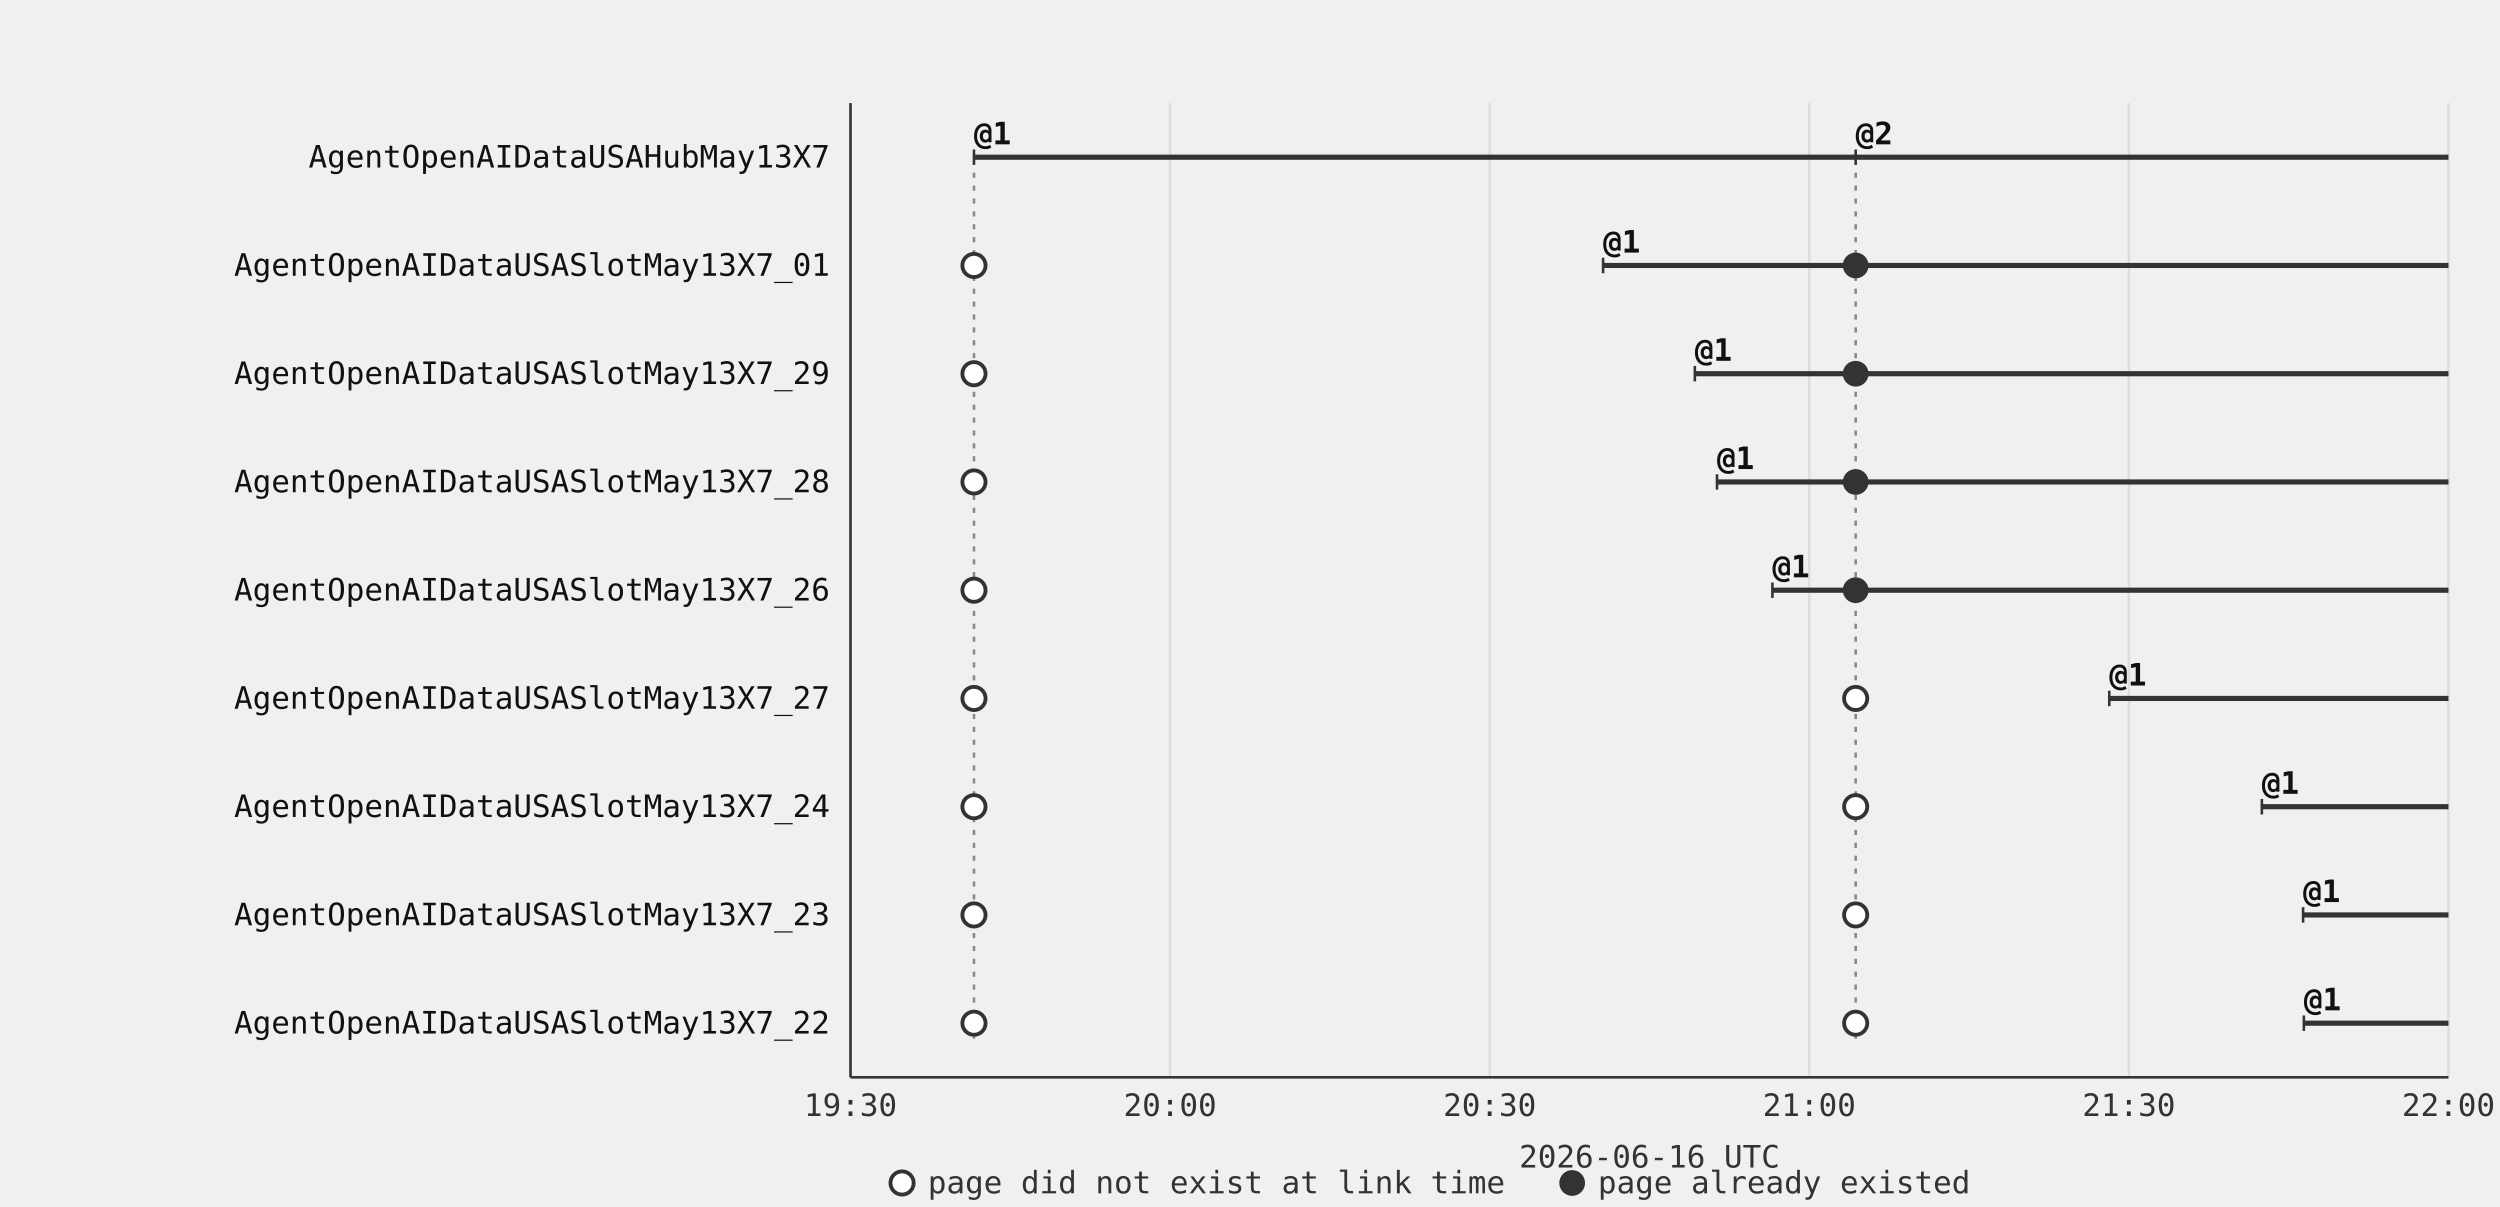
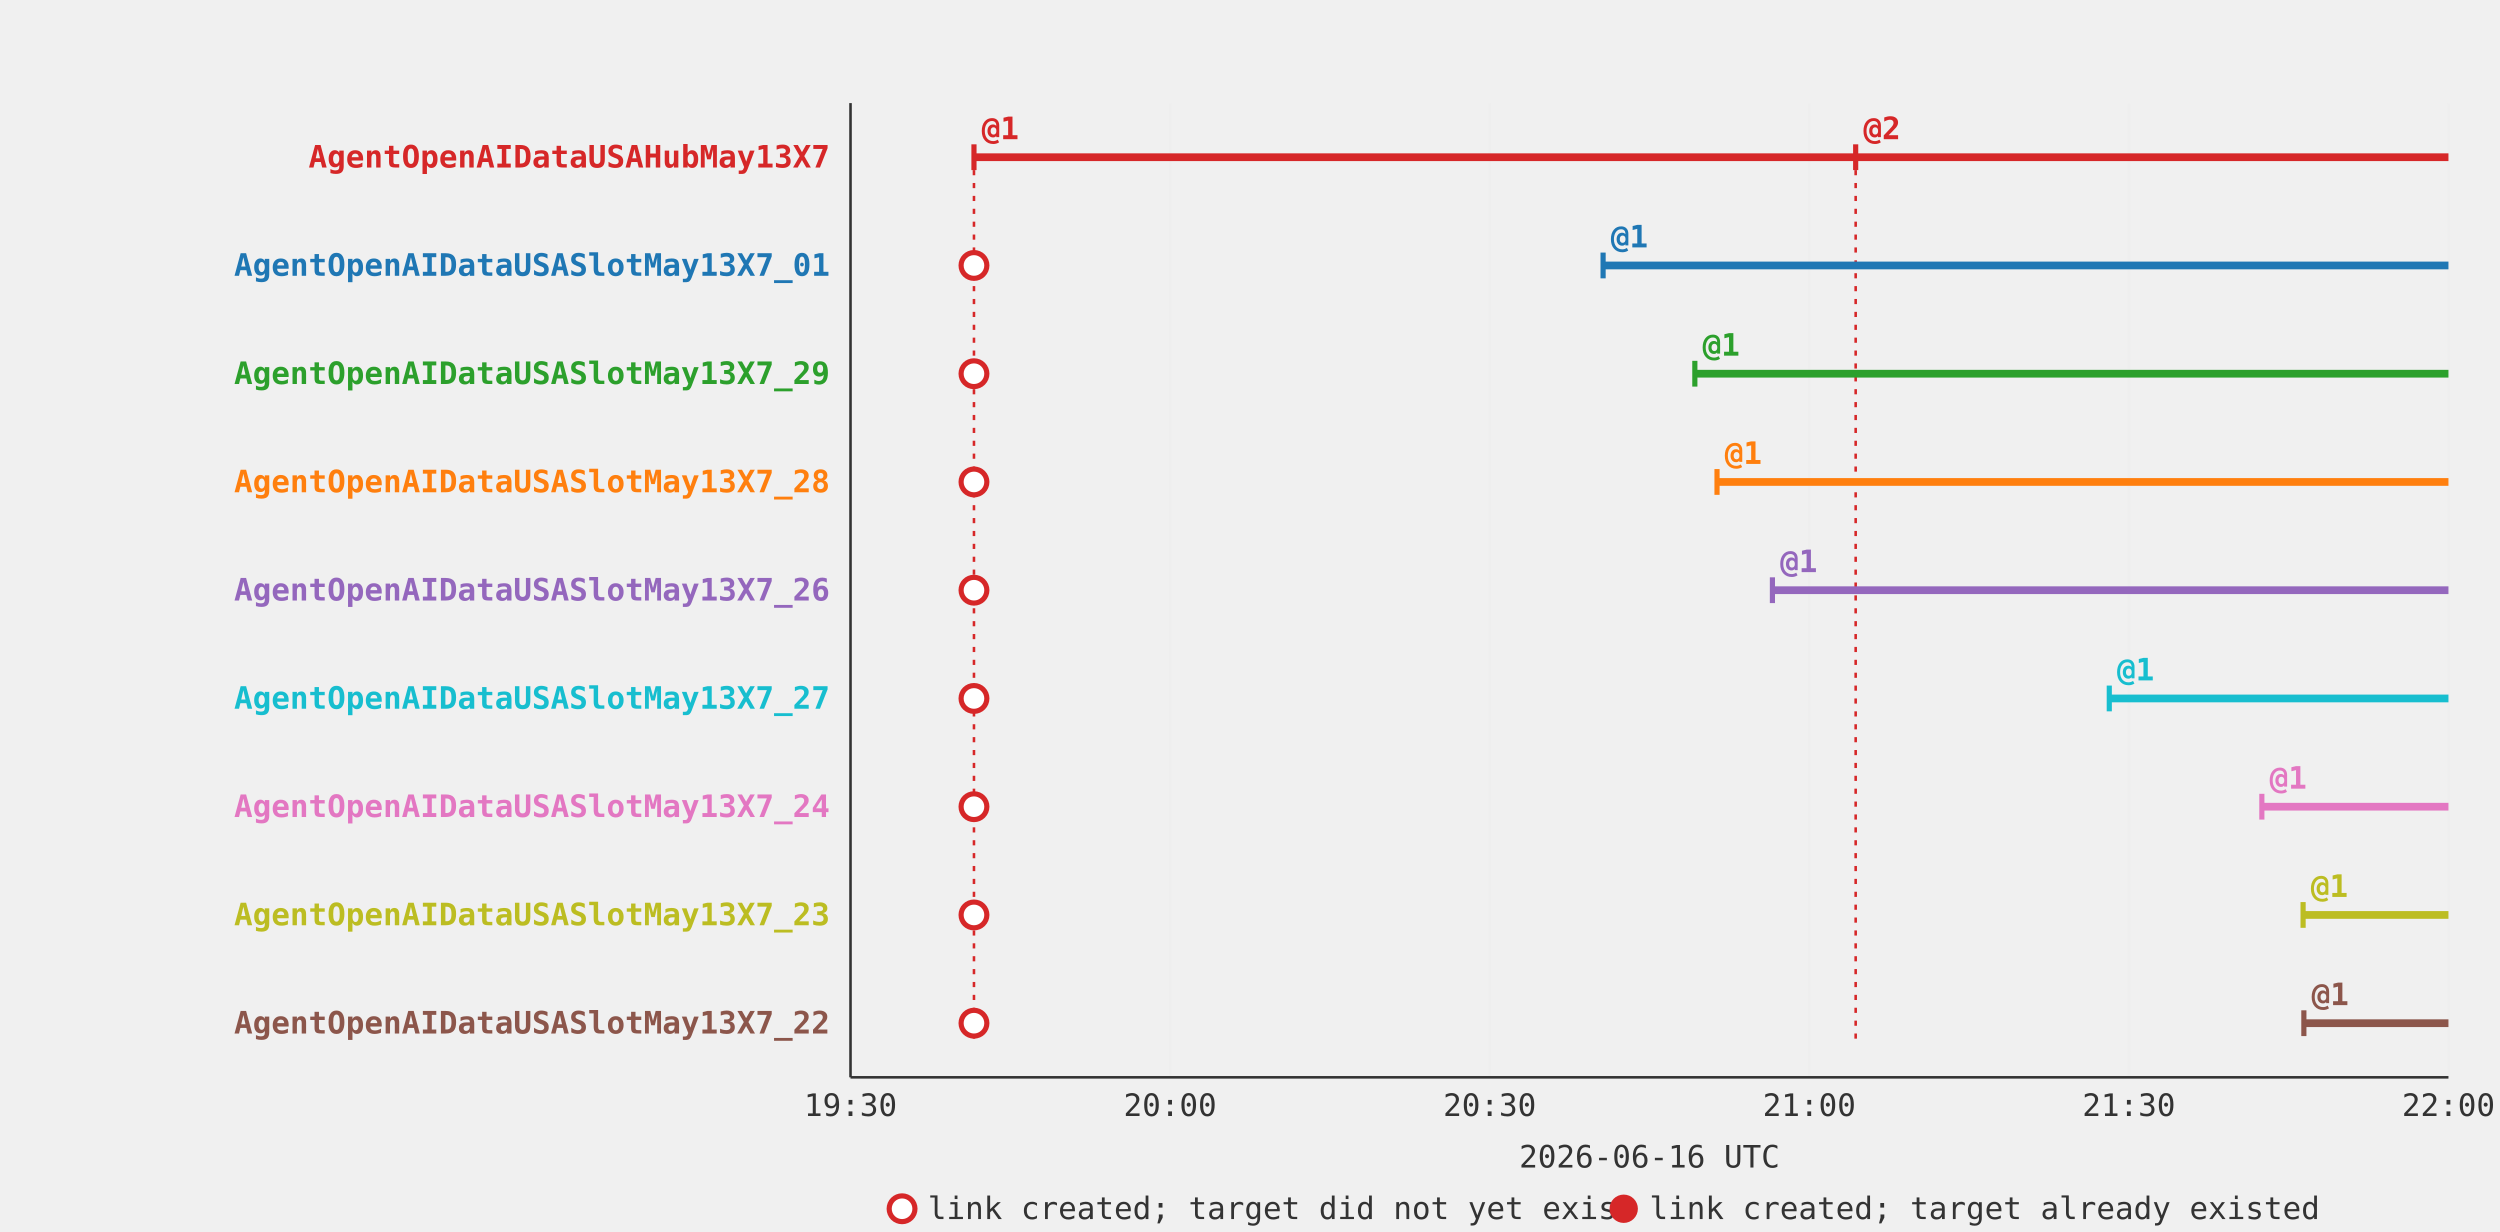
- <svg xmlns="http://www.w3.org/2000/svg" width="970" height="468" viewBox="0 0 970 468" font-family="monospace" font-size="12">
-   <style>.bar{stroke:#333;stroke-width:2;fill:none}.drop{stroke:#888;stroke-width:1;stroke-dasharray:2 3;fill:none}.axis{stroke:#333;stroke-width:1;fill:none}.grid{stroke:#ddd;stroke-width:1;fill:none}.label{fill:#111}.rev{fill:#111;font-weight:bold}.tick{fill:#333}.filled{fill:#333;stroke:#333;stroke-width:1}.open{fill:#fff;stroke:#333;stroke-width:1.5}</style>
+ <svg xmlns="http://www.w3.org/2000/svg" width="970" height="478" viewBox="0 0 970 478" font-family="monospace" font-size="12">
+   <style>.axis{stroke:#333;stroke-width:1;fill:none}.grid{stroke:#eee;stroke-width:1;fill:none}.tick{fill:#333}</style>
  <line class="grid" x1="330.0" y1="40" x2="330.0" y2="418" />
  <line class="grid" x1="454.0" y1="40" x2="454.0" y2="418" />
  <line class="grid" x1="578.0" y1="40" x2="578.0" y2="418" />
  <line class="grid" x1="702.0" y1="40" x2="702.0" y2="418" />
  <line class="grid" x1="826.0" y1="40" x2="826.0" y2="418" />
  <line class="grid" x1="950.0" y1="40" x2="950.0" y2="418" />
+   <line x1="377.9" y1="61.0" x2="377.9" y2="403.0" stroke="#d62728" stroke-width="1" stroke-dasharray="2 3" fill="none" />
+   <line x1="720.0" y1="61.0" x2="720.0" y2="403.0" stroke="#d62728" stroke-width="1" stroke-dasharray="2 3" fill="none" />
+   <text x="322" y="65.0" text-anchor="end" fill="#d62728" font-weight="bold">AgentOpenAIDataUSAHubMay13X7</text>
+   <line x1="377.9" y1="61.0" x2="950.0" y2="61.0" stroke="#d62728" stroke-width="3" fill="none" />
+   <text x="322" y="107.0" text-anchor="end" fill="#1f77b4" font-weight="bold">AgentOpenAIDataUSASlotMay13X7_01</text>
+   <line x1="622.0" y1="103.0" x2="950.0" y2="103.0" stroke="#1f77b4" stroke-width="3" fill="none" />
+   <text x="322" y="149.0" text-anchor="end" fill="#2ca02c" font-weight="bold">AgentOpenAIDataUSASlotMay13X7_29</text>
+   <line x1="657.6" y1="145.0" x2="950.0" y2="145.0" stroke="#2ca02c" stroke-width="3" fill="none" />
+   <text x="322" y="191.0" text-anchor="end" fill="#ff7f0e" font-weight="bold">AgentOpenAIDataUSASlotMay13X7_28</text>
+   <line x1="666.2" y1="187.0" x2="950.0" y2="187.0" stroke="#ff7f0e" stroke-width="3" fill="none" />
+   <text x="322" y="233.0" text-anchor="end" fill="#9467bd" font-weight="bold">AgentOpenAIDataUSASlotMay13X7_26</text>
+   <line x1="687.7" y1="229.0" x2="950.0" y2="229.0" stroke="#9467bd" stroke-width="3" fill="none" />
+   <text x="322" y="275.0" text-anchor="end" fill="#17becf" font-weight="bold">AgentOpenAIDataUSASlotMay13X7_27</text>
+   <line x1="818.4" y1="271.0" x2="950.0" y2="271.0" stroke="#17becf" stroke-width="3" fill="none" />
+   <text x="322" y="317.0" text-anchor="end" fill="#e377c2" font-weight="bold">AgentOpenAIDataUSASlotMay13X7_24</text>
+   <line x1="877.6" y1="313.0" x2="950.0" y2="313.0" stroke="#e377c2" stroke-width="3" fill="none" />
+   <text x="322" y="359.0" text-anchor="end" fill="#bcbd22" font-weight="bold">AgentOpenAIDataUSASlotMay13X7_23</text>
+   <line x1="893.6" y1="355.0" x2="950.0" y2="355.0" stroke="#bcbd22" stroke-width="3" fill="none" />
+   <text x="322" y="401.0" text-anchor="end" fill="#8c564b" font-weight="bold">AgentOpenAIDataUSASlotMay13X7_22</text>
+   <line x1="893.9" y1="397.0" x2="950.0" y2="397.0" stroke="#8c564b" stroke-width="3" fill="none" />
+   <line x1="377.9" y1="56.0" x2="377.9" y2="66.0" stroke="#d62728" stroke-width="2" />
+   <text x="380.9" y="54.0" text-anchor="start" fill="#d62728" font-weight="bold">@1</text>
+   <line x1="720.0" y1="56.0" x2="720.0" y2="66.0" stroke="#d62728" stroke-width="2" />
+   <text x="723.0" y="54.0" text-anchor="start" fill="#d62728" font-weight="bold">@2</text>
+   <line x1="622.0" y1="98.0" x2="622.0" y2="108.0" stroke="#1f77b4" stroke-width="2" />
+   <text x="625.0" y="96.0" text-anchor="start" fill="#1f77b4" font-weight="bold">@1</text>
+   <line x1="657.6" y1="140.0" x2="657.6" y2="150.0" stroke="#2ca02c" stroke-width="2" />
+   <text x="660.6" y="138.0" text-anchor="start" fill="#2ca02c" font-weight="bold">@1</text>
+   <line x1="666.2" y1="182.0" x2="666.2" y2="192.0" stroke="#ff7f0e" stroke-width="2" />
+   <text x="669.2" y="180.0" text-anchor="start" fill="#ff7f0e" font-weight="bold">@1</text>
+   <line x1="687.7" y1="224.0" x2="687.7" y2="234.0" stroke="#9467bd" stroke-width="2" />
+   <text x="690.7" y="222.0" text-anchor="start" fill="#9467bd" font-weight="bold">@1</text>
+   <line x1="818.4" y1="266.0" x2="818.4" y2="276.0" stroke="#17becf" stroke-width="2" />
+   <text x="821.4" y="264.0" text-anchor="start" fill="#17becf" font-weight="bold">@1</text>
+   <line x1="877.6" y1="308.0" x2="877.6" y2="318.0" stroke="#e377c2" stroke-width="2" />
+   <text x="880.6" y="306.0" text-anchor="start" fill="#e377c2" font-weight="bold">@1</text>
+   <line x1="893.6" y1="350.0" x2="893.6" y2="360.0" stroke="#bcbd22" stroke-width="2" />
+   <text x="896.6" y="348.0" text-anchor="start" fill="#bcbd22" font-weight="bold">@1</text>
+   <line x1="893.9" y1="392.0" x2="893.9" y2="402.0" stroke="#8c564b" stroke-width="2" />
+   <text x="896.9" y="390.0" text-anchor="start" fill="#8c564b" font-weight="bold">@1</text>
+   <circle cx="377.9" cy="103.0" r="5" fill="#fff" stroke="#d62728" stroke-width="2" />
+   <circle cx="377.9" cy="145.0" r="5" fill="#fff" stroke="#d62728" stroke-width="2" />
+   <circle cx="377.9" cy="187.0" r="5" fill="#fff" stroke="#d62728" stroke-width="2" />
+   <circle cx="377.9" cy="229.0" r="5" fill="#fff" stroke="#d62728" stroke-width="2" />
+   <circle cx="377.9" cy="271.0" r="5" fill="#fff" stroke="#d62728" stroke-width="2" />
+   <circle cx="377.9" cy="313.0" r="5" fill="#fff" stroke="#d62728" stroke-width="2" />
+   <circle cx="377.9" cy="355.0" r="5" fill="#fff" stroke="#d62728" stroke-width="2" />
+   <circle cx="377.9" cy="397.0" r="5" fill="#fff" stroke="#d62728" stroke-width="2" />
  <line class="axis" x1="330" y1="40" x2="330" y2="418" />
  <line class="axis" x1="330" y1="418" x2="950" y2="418" />
  <text class="tick" x="330.0" y="433" text-anchor="middle">19:30</text>
  <text class="tick" x="454.0" y="433" text-anchor="middle">20:00</text>
  <text class="tick" x="578.0" y="433" text-anchor="middle">20:30</text>
  <text class="tick" x="702.0" y="433" text-anchor="middle">21:00</text>
  <text class="tick" x="826.0" y="433" text-anchor="middle">21:30</text>
  <text class="tick" x="950.0" y="433" text-anchor="middle">22:00</text>
  <text class="tick" x="640.0" y="453" text-anchor="middle">2026-06-16 UTC</text>
-   <text class="label" x="322" y="65.0" text-anchor="end">AgentOpenAIDataUSAHubMay13X7</text>
-   <line class="bar" x1="377.9" y1="61.0" x2="950.0" y2="61.0" />
-   <text class="rev" x="377.9" y="56.0" text-anchor="start">@1</text>
-   <line class="axis" x1="377.9" y1="58.0" x2="377.9" y2="64.0" />
-   <text class="rev" x="720.0" y="56.0" text-anchor="start">@2</text>
-   <line class="axis" x1="720.0" y1="58.0" x2="720.0" y2="64.0" />
-   <text class="label" x="322" y="107.0" text-anchor="end">AgentOpenAIDataUSASlotMay13X7_01</text>
-   <line class="bar" x1="622.0" y1="103.0" x2="950.0" y2="103.0" />
-   <text class="rev" x="622.0" y="98.0" text-anchor="start">@1</text>
-   <line class="axis" x1="622.0" y1="100.0" x2="622.0" y2="106.0" />
-   <text class="label" x="322" y="149.0" text-anchor="end">AgentOpenAIDataUSASlotMay13X7_29</text>
-   <line class="bar" x1="657.6" y1="145.0" x2="950.0" y2="145.0" />
-   <text class="rev" x="657.6" y="140.0" text-anchor="start">@1</text>
-   <line class="axis" x1="657.6" y1="142.0" x2="657.6" y2="148.0" />
-   <text class="label" x="322" y="191.0" text-anchor="end">AgentOpenAIDataUSASlotMay13X7_28</text>
-   <line class="bar" x1="666.2" y1="187.0" x2="950.0" y2="187.0" />
-   <text class="rev" x="666.2" y="182.0" text-anchor="start">@1</text>
-   <line class="axis" x1="666.2" y1="184.0" x2="666.2" y2="190.0" />
-   <text class="label" x="322" y="233.0" text-anchor="end">AgentOpenAIDataUSASlotMay13X7_26</text>
-   <line class="bar" x1="687.7" y1="229.0" x2="950.0" y2="229.0" />
-   <text class="rev" x="687.7" y="224.0" text-anchor="start">@1</text>
-   <line class="axis" x1="687.7" y1="226.0" x2="687.7" y2="232.0" />
-   <text class="label" x="322" y="275.0" text-anchor="end">AgentOpenAIDataUSASlotMay13X7_27</text>
-   <line class="bar" x1="818.4" y1="271.0" x2="950.0" y2="271.0" />
-   <text class="rev" x="818.4" y="266.0" text-anchor="start">@1</text>
-   <line class="axis" x1="818.4" y1="268.0" x2="818.4" y2="274.0" />
-   <text class="label" x="322" y="317.0" text-anchor="end">AgentOpenAIDataUSASlotMay13X7_24</text>
-   <line class="bar" x1="877.6" y1="313.0" x2="950.0" y2="313.0" />
-   <text class="rev" x="877.6" y="308.0" text-anchor="start">@1</text>
-   <line class="axis" x1="877.6" y1="310.0" x2="877.6" y2="316.0" />
-   <text class="label" x="322" y="359.0" text-anchor="end">AgentOpenAIDataUSASlotMay13X7_23</text>
-   <line class="bar" x1="893.6" y1="355.0" x2="950.0" y2="355.0" />
-   <text class="rev" x="893.6" y="350.0" text-anchor="start">@1</text>
-   <line class="axis" x1="893.6" y1="352.0" x2="893.6" y2="358.0" />
-   <text class="label" x="322" y="401.0" text-anchor="end">AgentOpenAIDataUSASlotMay13X7_22</text>
-   <line class="bar" x1="893.9" y1="397.0" x2="950.0" y2="397.0" />
-   <text class="rev" x="893.9" y="392.0" text-anchor="start">@1</text>
-   <line class="axis" x1="893.9" y1="394.0" x2="893.9" y2="400.0" />
-   <line class="drop" x1="377.9" y1="67.0" x2="377.9" y2="403.0" />
-   <circle class="open" cx="377.9" cy="103.0" r="4.5" />
-   <circle class="open" cx="377.9" cy="145.0" r="4.5" />
-   <circle class="open" cx="377.9" cy="187.0" r="4.5" />
-   <circle class="open" cx="377.9" cy="229.0" r="4.5" />
-   <circle class="open" cx="377.9" cy="271.0" r="4.5" />
-   <circle class="open" cx="377.9" cy="313.0" r="4.5" />
-   <circle class="open" cx="377.9" cy="355.0" r="4.5" />
-   <circle class="open" cx="377.9" cy="397.0" r="4.5" />
-   <line class="drop" x1="720.0" y1="67.0" x2="720.0" y2="403.0" />
-   <circle class="filled" cx="720.0" cy="103.0" r="4.5" />
-   <circle class="filled" cx="720.0" cy="145.0" r="4.5" />
-   <circle class="filled" cx="720.0" cy="187.0" r="4.5" />
-   <circle class="filled" cx="720.0" cy="229.0" r="4.5" />
-   <circle class="open" cx="720.0" cy="271.0" r="4.5" />
-   <circle class="open" cx="720.0" cy="313.0" r="4.5" />
-   <circle class="open" cx="720.0" cy="355.0" r="4.5" />
-   <circle class="open" cx="720.0" cy="397.0" r="4.5" />
-   <circle class="open" cx="350" cy="459" r="4.5" />
-   <text class="tick" x="360" y="463" text-anchor="start">page did not exist at link time</text>
-   <circle class="filled" cx="610" cy="459" r="4.5" />
-   <text class="tick" x="620" y="463" text-anchor="start">page already existed</text>
+   <circle cx="350" cy="469" r="5" fill="#fff" stroke="#d62728" stroke-width="2" />
+   <text class="tick" x="360" y="473" text-anchor="start">link created; target did not yet exist</text>
+   <circle cx="630" cy="469" r="5" fill="#d62728" stroke="#d62728" />
+   <text class="tick" x="640" y="473" text-anchor="start">link created; target already existed</text>
</svg>
